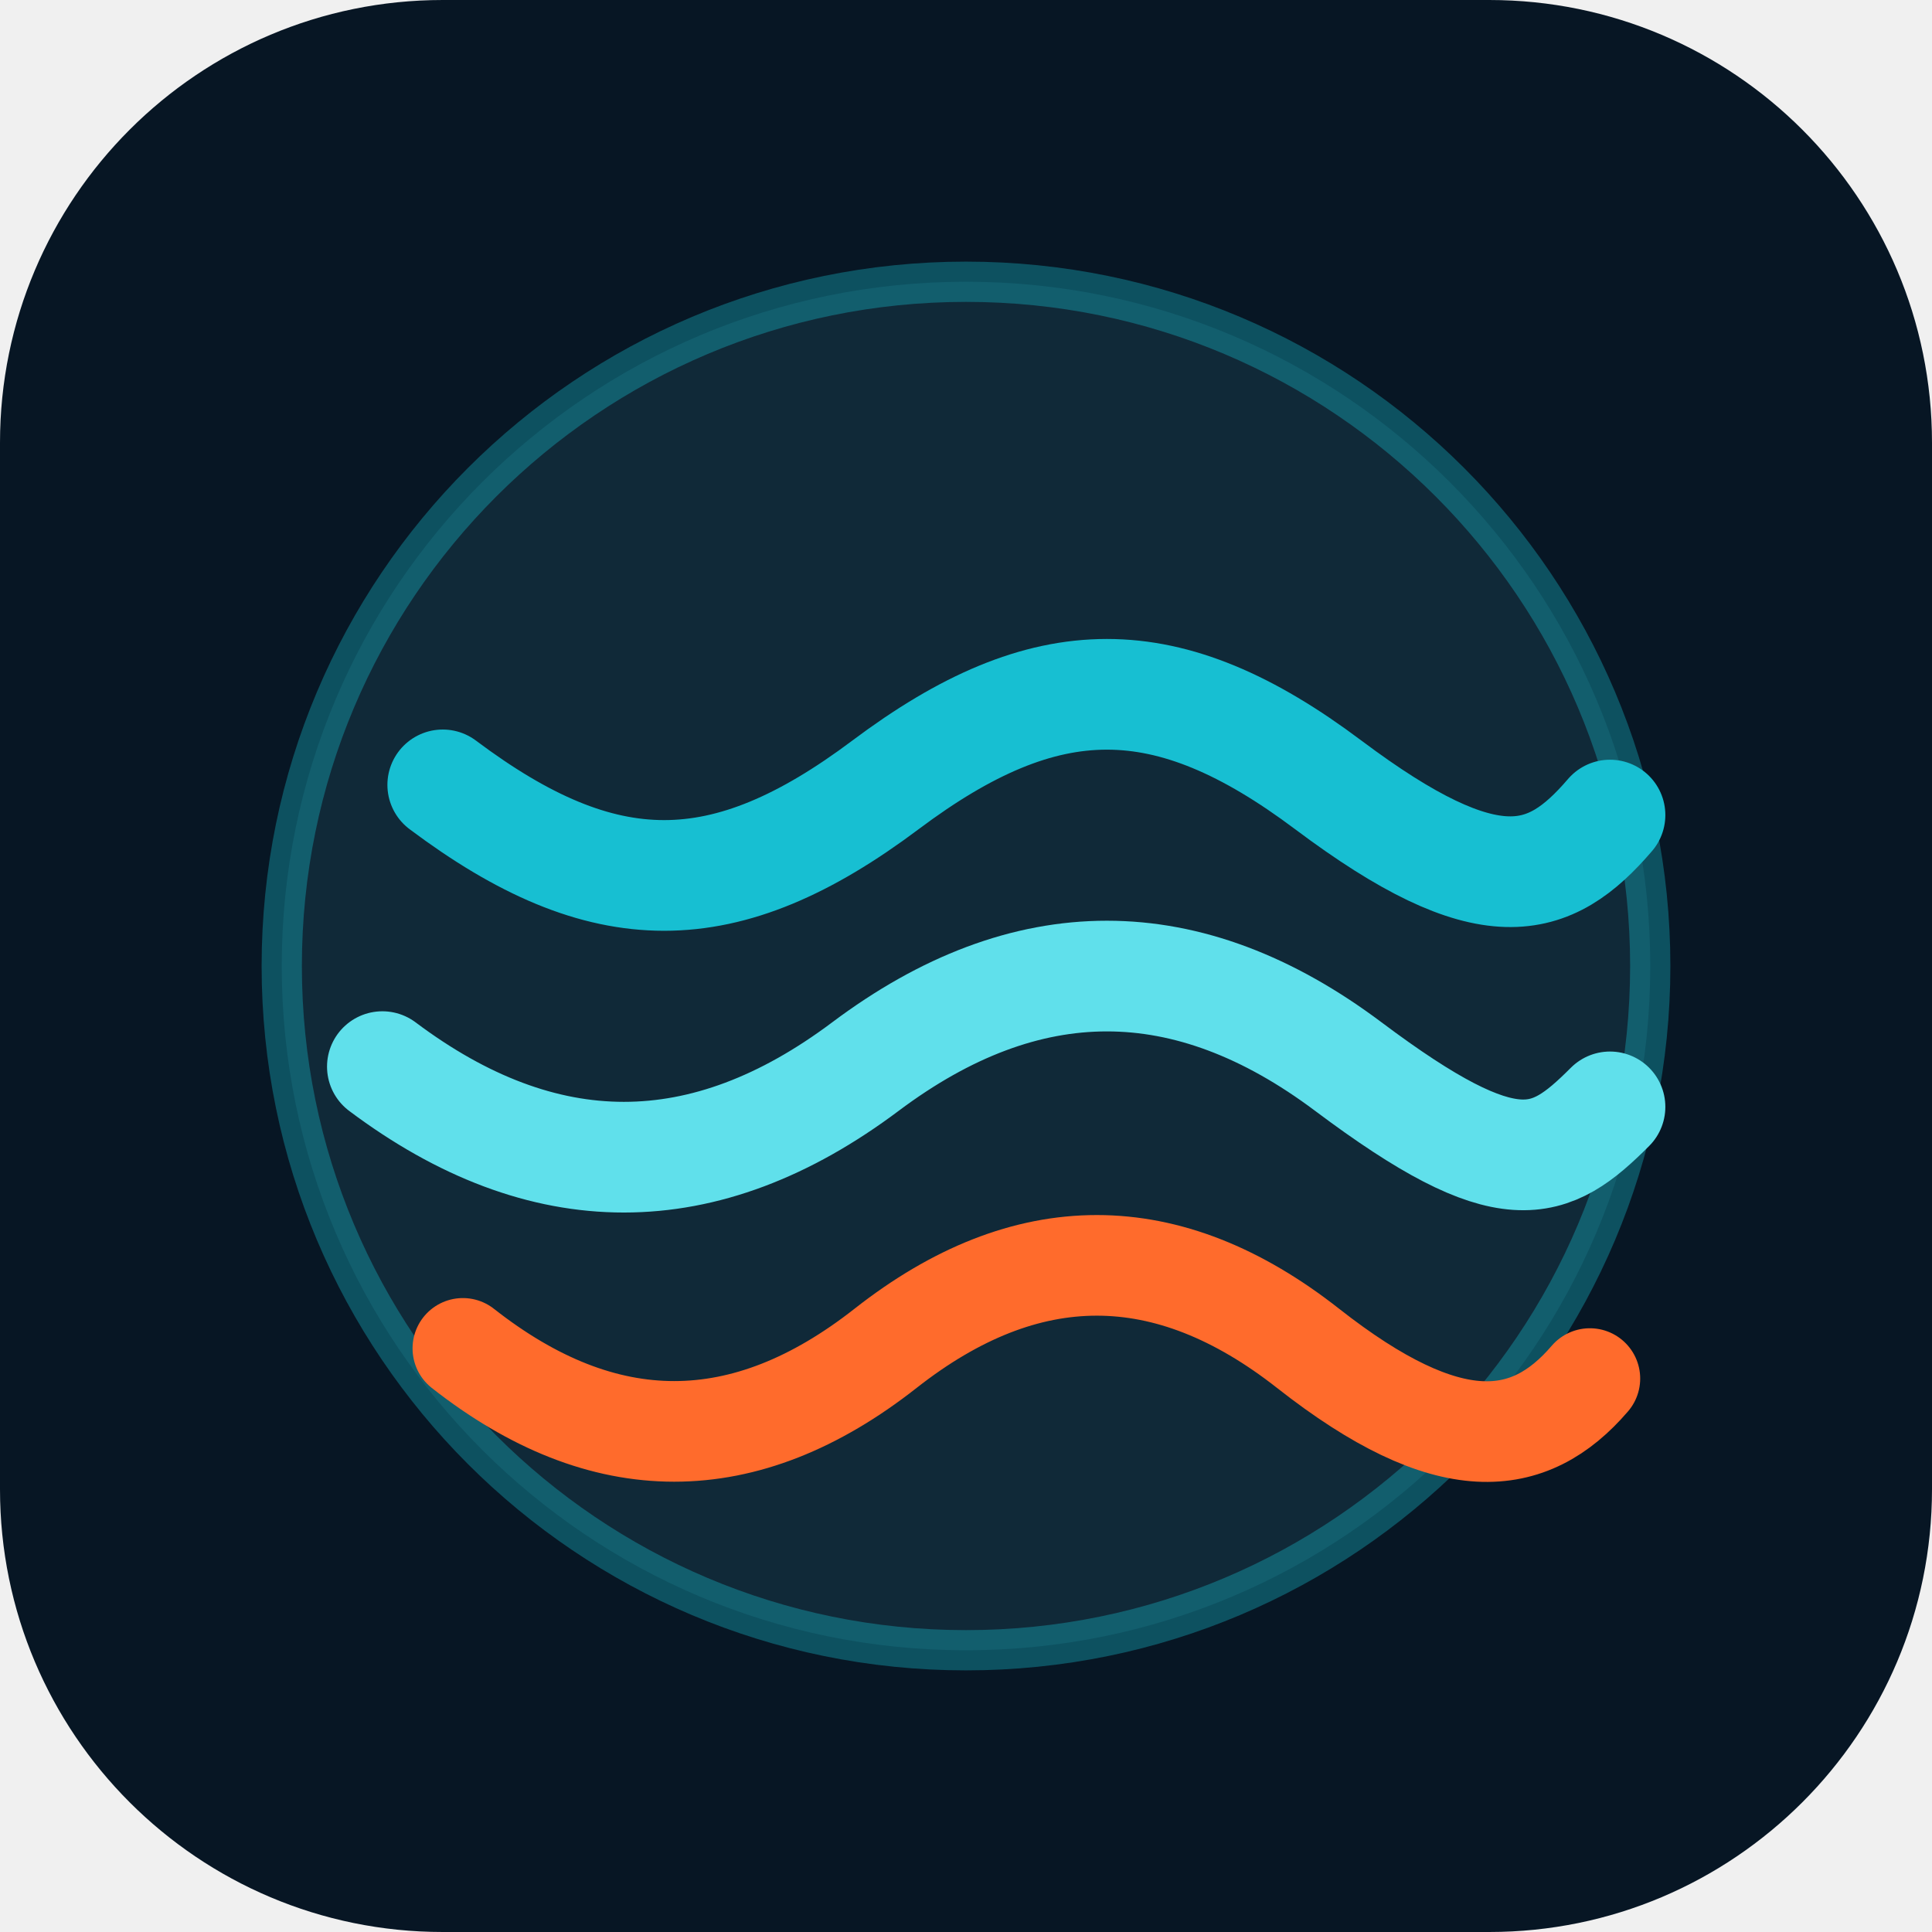
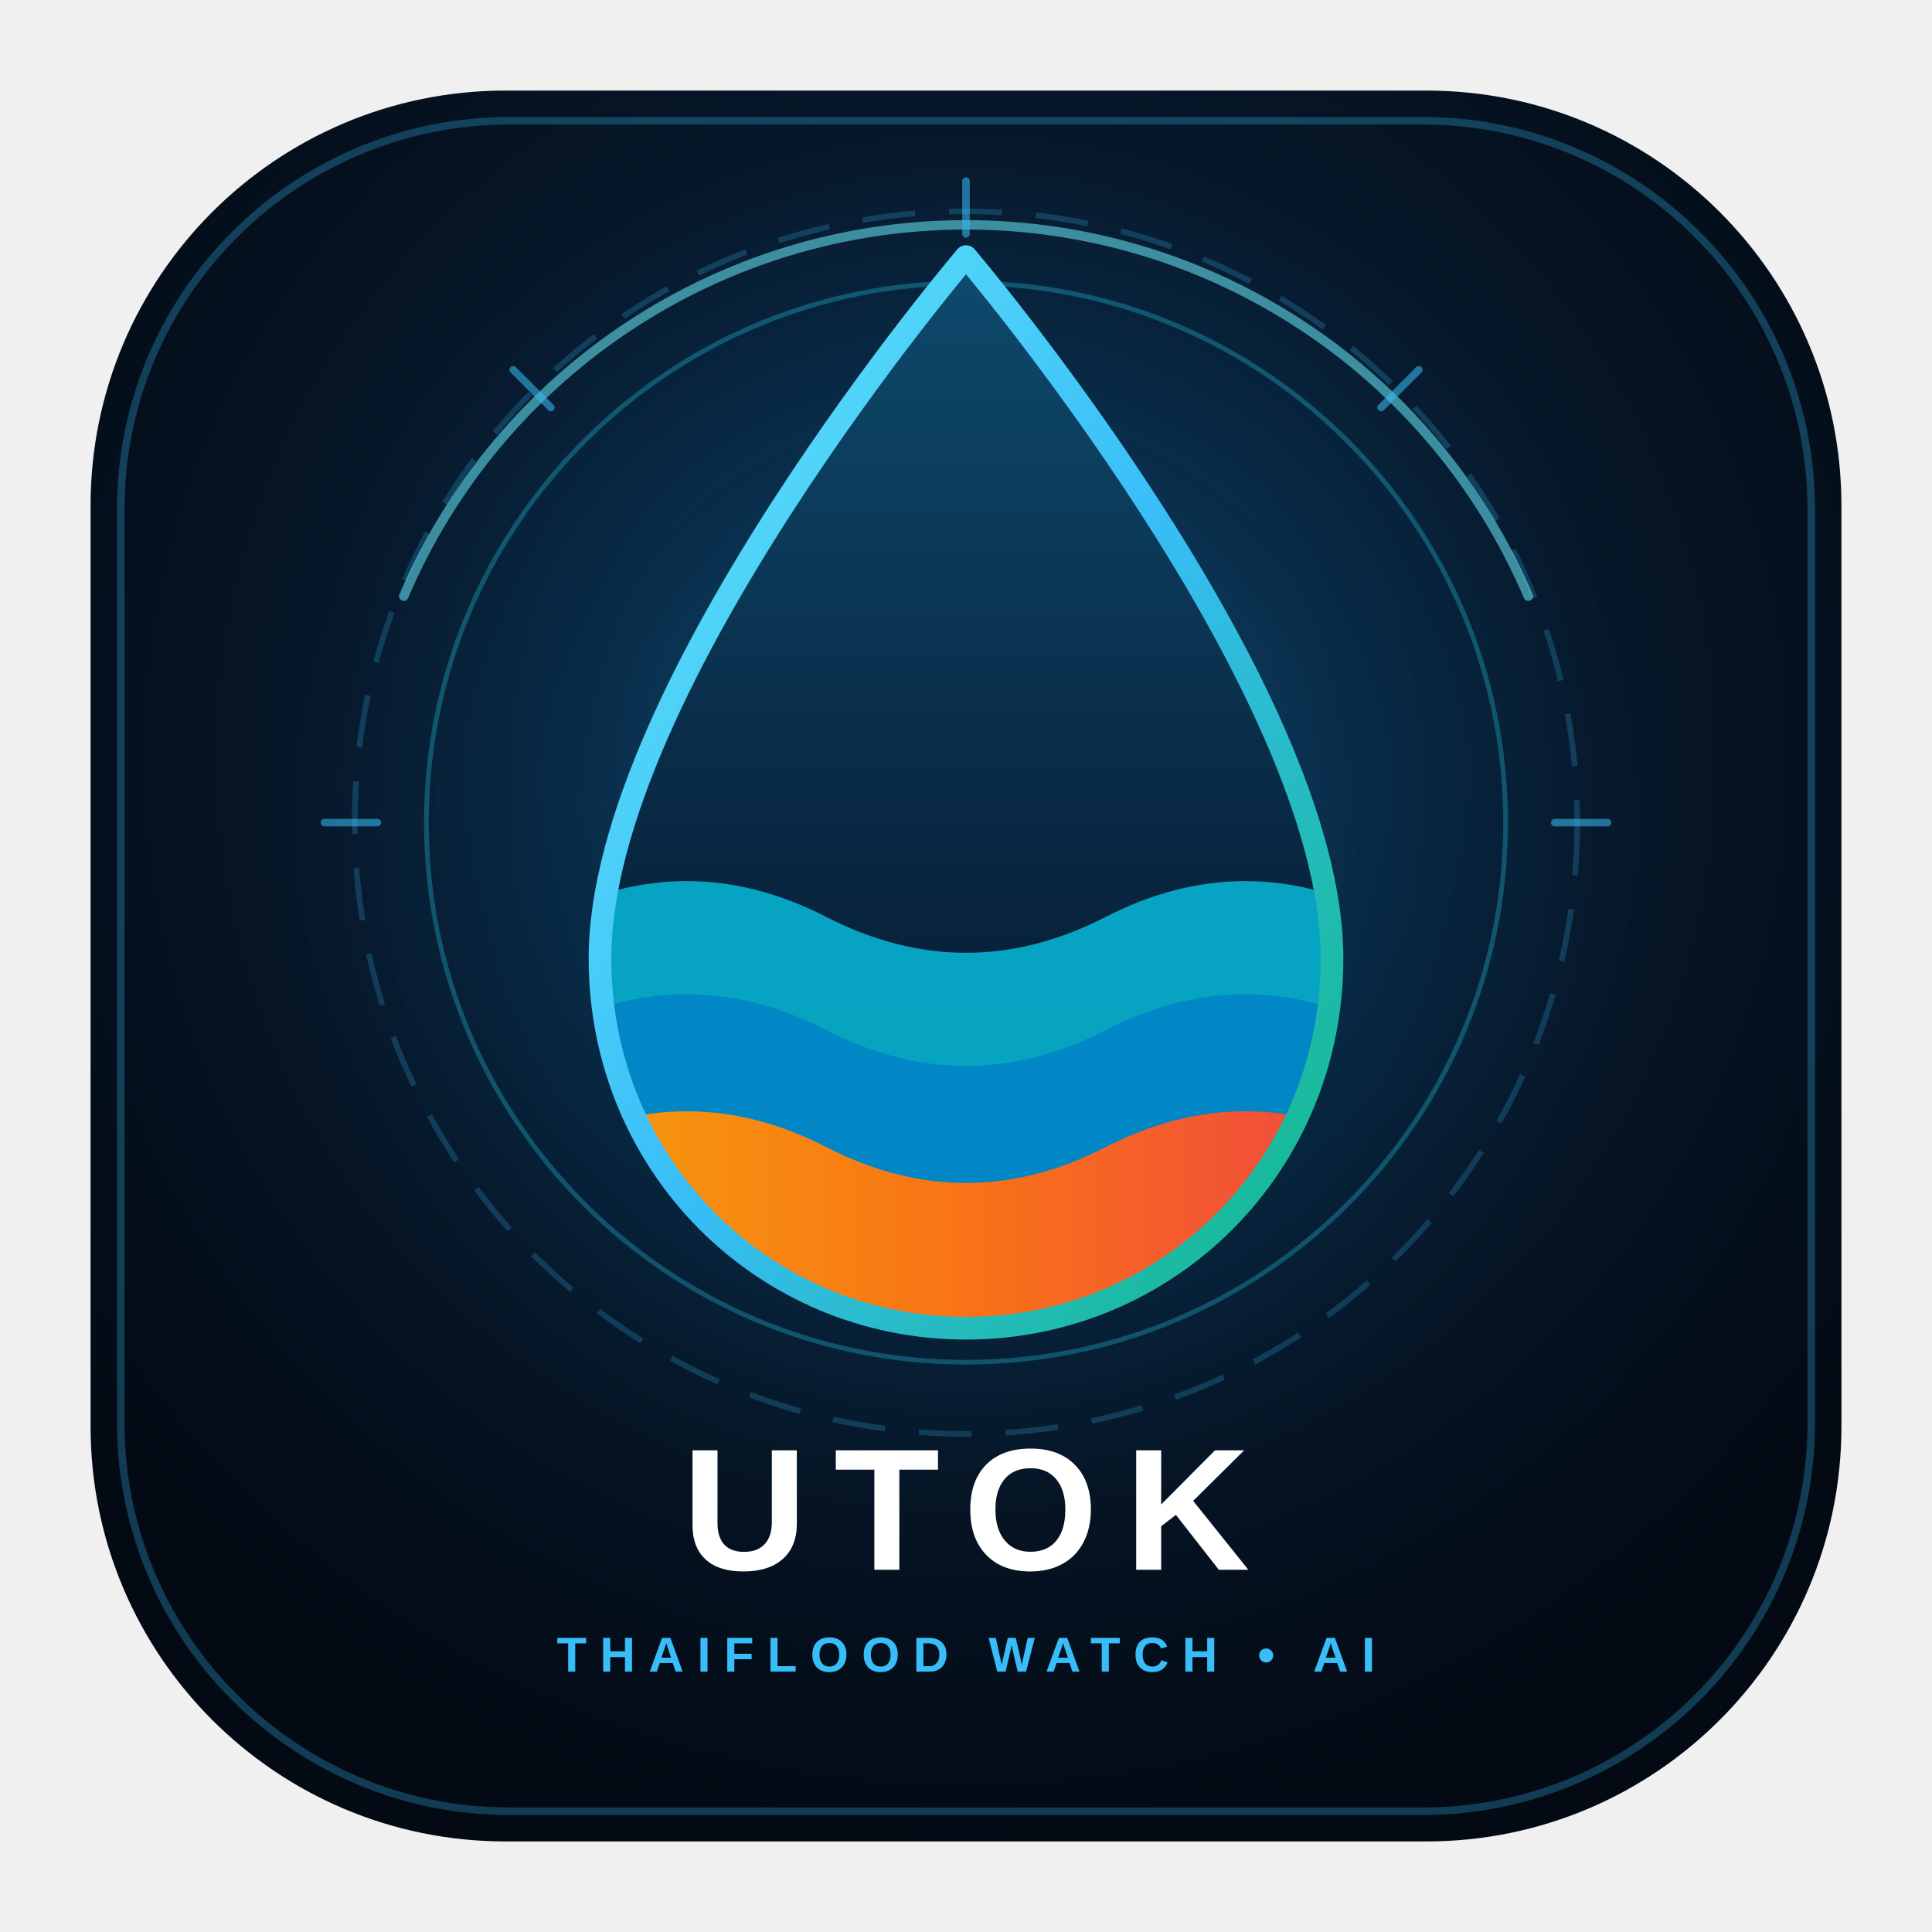
- <svg xmlns="http://www.w3.org/2000/svg" viewBox="0 0 192 192" width="192" height="192">
-   <rect width="192" height="192" rx="44" fill="#071624" />
-   <circle cx="96" cy="96" r="68" fill="#102938" stroke="#17bfd2" stroke-width="4" stroke-opacity="0.35" />
-   <path d="M44 78c16 12 28 12 44 0s28-12 44 0 22 10 28 3" fill="none" stroke="#17bfd2" stroke-width="11" stroke-linecap="round" />
-   <path d="M38 106c16 12 32 12 48 0s32-12 48 0 20 10 26 4" fill="none" stroke="#60e0eb" stroke-width="11" stroke-linecap="round" />
-   <path d="M46 134c14 11 28 11 42 0s28-11 42 0 22 10 28 3" fill="none" stroke="#ff6b2c" stroke-width="10" stroke-linecap="round" />
+ <svg xmlns="http://www.w3.org/2000/svg" viewBox="0 0 1024 1024" width="192" height="192">
+   <defs>
+     <radialGradient id="sqBg" cx="50%" cy="38%" r="62%">
+       <stop offset="0%" stop-color="#0E2F4F" />
+       <stop offset="55%" stop-color="#07182B" />
+       <stop offset="100%" stop-color="#030A14" />
+     </radialGradient>
+     <radialGradient id="halo" cx="50%" cy="42%" r="40%">
+       <stop offset="0%" stop-color="#22D3EE" stop-opacity="0.35" />
+       <stop offset="55%" stop-color="#0284C7" stop-opacity="0.12" />
+       <stop offset="100%" stop-color="#0284C7" stop-opacity="0" />
+     </radialGradient>
+     <linearGradient id="dropFill" x1="0%" y1="0%" x2="0%" y2="100%">
+       <stop offset="0%" stop-color="#0E4A6D" />
+       <stop offset="60%" stop-color="#08243E" />
+       <stop offset="100%" stop-color="#041322" />
+     </linearGradient>
+     <linearGradient id="dropStroke" x1="0%" y1="0%" x2="100%" y2="100%">
+       <stop offset="0%" stop-color="#67E8F9" />
+       <stop offset="50%" stop-color="#38BDF8" />
+       <stop offset="100%" stop-color="#10B981" />
+     </linearGradient>
+     <linearGradient id="alertRibbon" x1="0%" y1="0%" x2="100%" y2="0%">
+       <stop offset="0%" stop-color="#F59E0B" />
+       <stop offset="50%" stop-color="#F97316" />
+       <stop offset="100%" stop-color="#EF4444" />
+     </linearGradient>
+     <clipPath id="dropClip">
+       <path d="M512 136 C512 136, 706 364, 706 508 C706 618, 619 704, 512 704 C405 704, 318 618, 318 508 C318 364, 512 136, 512 136 Z" />
+     </clipPath>
+   </defs>
+   <rect x="48" y="48" width="928" height="928" rx="220" fill="url(#sqBg)" />
+   <rect x="48" y="48" width="928" height="928" rx="220" fill="url(#halo)" />
+   <rect x="64" y="64" width="896" height="896" rx="206" fill="none" stroke="#38BDF8" stroke-opacity="0.28" stroke-width="4" />
+   <circle cx="512" cy="436" r="324" fill="none" stroke="#38BDF8" stroke-opacity="0.22" stroke-width="3" stroke-dasharray="28 18" />
+   <circle cx="512" cy="436" r="286" fill="none" stroke="#22D3EE" stroke-opacity="0.30" stroke-width="2.5" />
+   <path d="M214 316 A324 324 0 0 1 810 316" fill="none" stroke="#67E8F9" stroke-opacity="0.55" stroke-width="5" stroke-linecap="round" />
+   <g stroke="#38BDF8" stroke-opacity="0.55" stroke-width="4" stroke-linecap="round">
+     <line x1="512" y1="96" x2="512" y2="124" />
+     <line x1="172" y1="436" x2="200" y2="436" />
+     <line x1="824" y1="436" x2="852" y2="436" />
+     <line x1="272" y1="196" x2="292" y2="216" />
+     <line x1="752" y1="196" x2="732" y2="216" />
+   </g>
+   <path d="M512 136 C512 136, 706 364, 706 508 C706 618, 619 704, 512 704 C405 704, 318 618, 318 508 C318 364, 512 136, 512 136 Z" fill="url(#dropFill)" />
+   <g clip-path="url(#dropClip)">
+     <path d="M290 486 Q364 448, 438 486 T586 486 T734 486 L734 730 L290 730 Z" fill="#06B6D4" fill-opacity="0.88" />
+     <path d="M290 546 Q364 508, 438 546 T586 546 T734 546 L734 730 L290 730 Z" fill="#0284C7" fill-opacity="0.92" />
+     <path d="M290 608 Q364 570, 438 608 T586 608 T734 608 L734 730 L290 730 Z" fill="url(#alertRibbon)" />
+   </g>
+   <path d="M512 136 C512 136, 706 364, 706 508 C706 618, 619 704, 512 704 C405 704, 318 618, 318 508 C318 364, 512 136, 512 136 Z" fill="none" stroke="url(#dropStroke)" stroke-width="12" stroke-linejoin="round" />
+   <text x="512" y="832" text-anchor="middle" font-family="'SF Pro Display', 'Helvetica Neue', Arial, sans-serif" font-size="92" font-weight="800" letter-spacing="14" fill="#FFFFFF">UTOK</text>
+   <text x="512" y="886" text-anchor="middle" font-family="'SF Pro Display', 'Helvetica Neue', Arial, sans-serif" font-size="26" font-weight="700" letter-spacing="7" fill="#38BDF8">THAIFLOOD WATCH • AI</text>
</svg>
